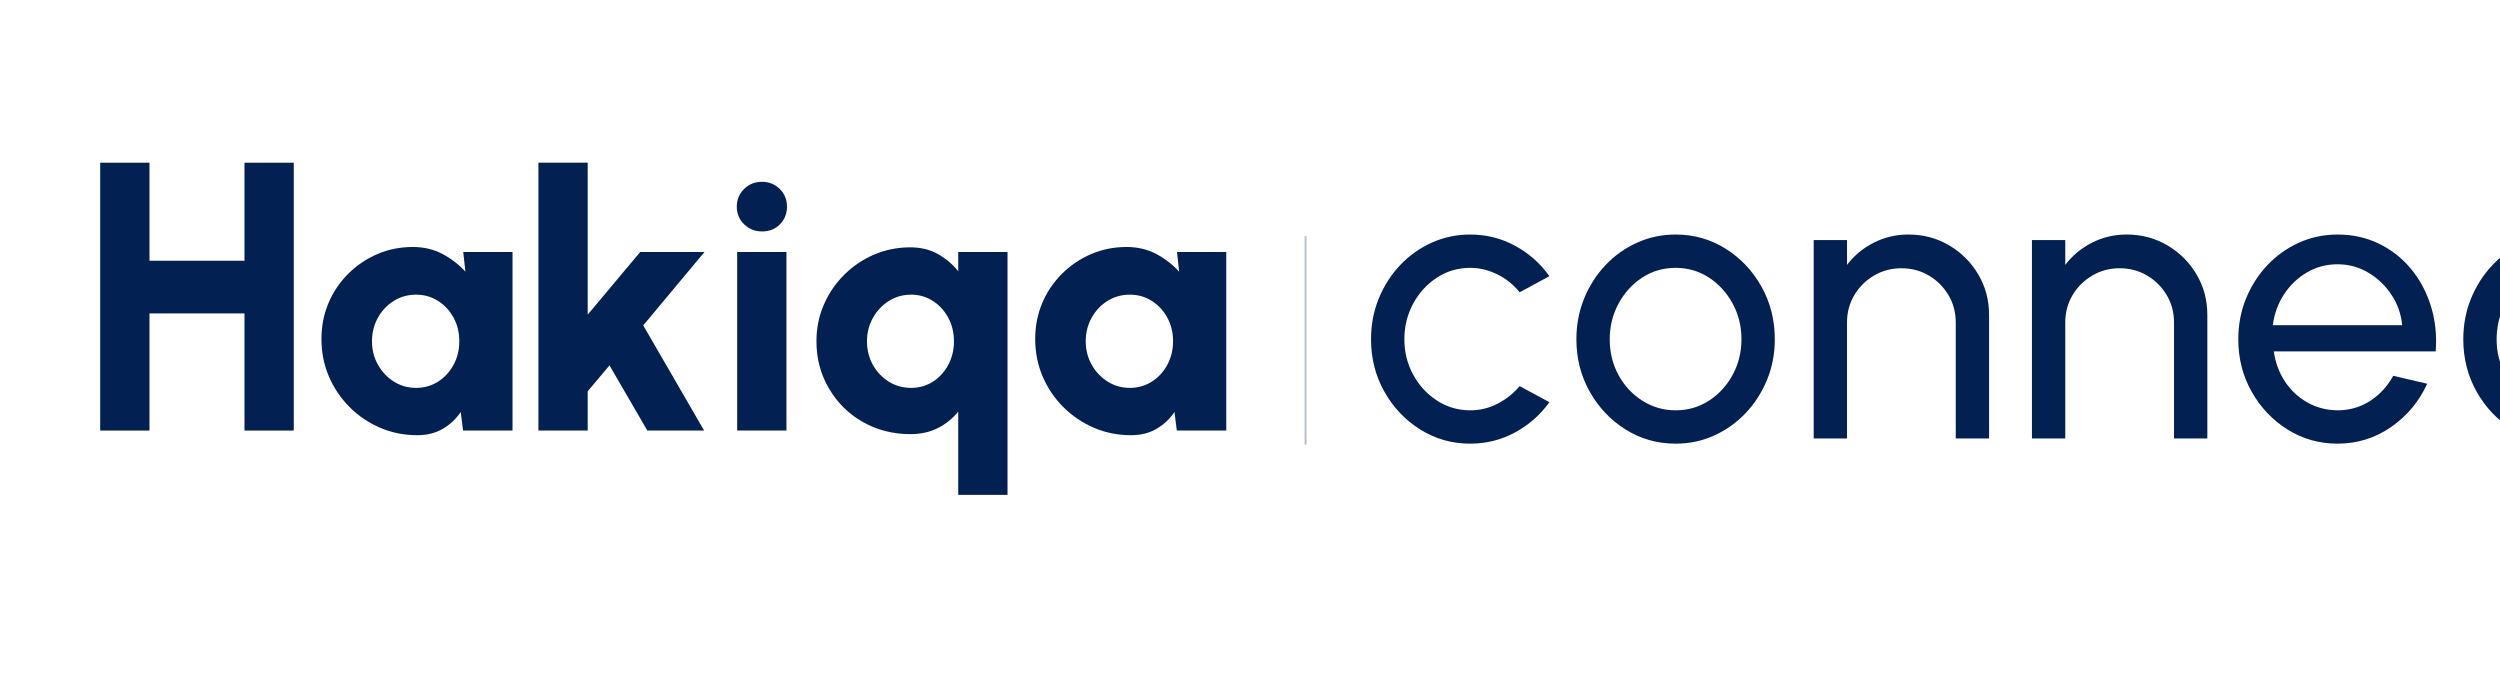
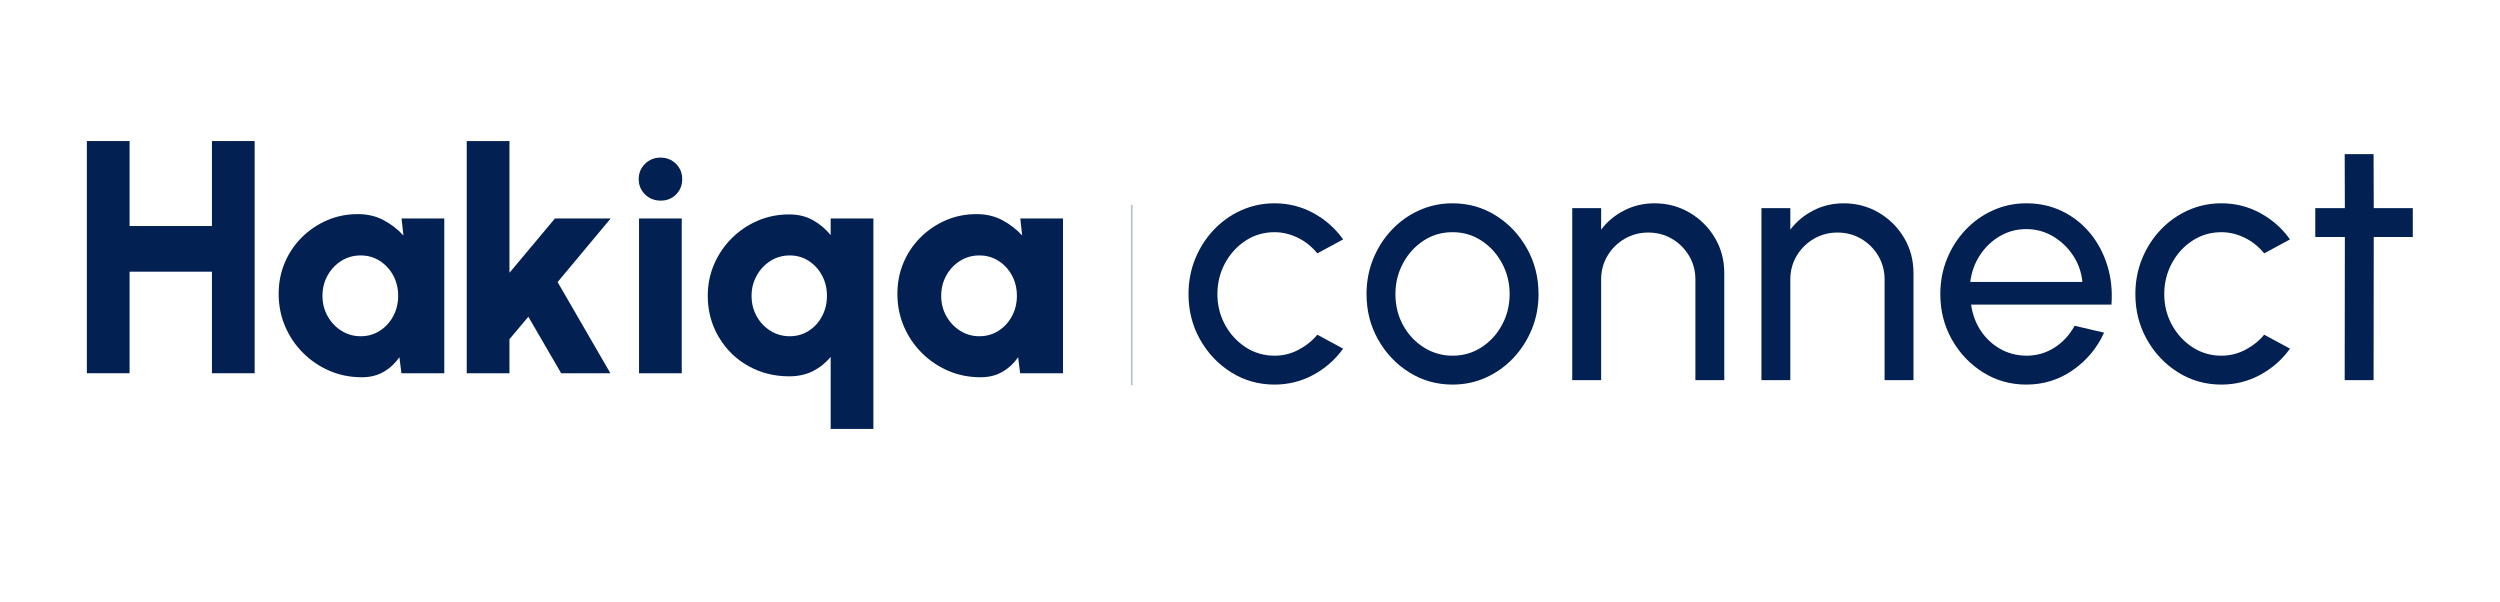
- <svg xmlns="http://www.w3.org/2000/svg" width="2520" height="700" viewBox="0 0 2520 700">
+ <svg xmlns="http://www.w3.org/2000/svg" width="2907" height="700" viewBox="0 0 2907 700">
  <g transform="translate(65 128) scale(0.18)">
    <g transform="translate(200 200)">
      <g transform="translate(-120 1500) scale(1 -1)">
        <path d="M928 1500H1204V0H928V656H396V0H120V1500H396V951H928Z" fill="#032053" transform="translate(0 0)" />
        <path d="M854 1000H1130V0H853L840 104Q801 46 740.0 10.0Q679 -26 597 -26Q485 -26 388.0 16.0Q291 58 217.0 132.0Q143 206 101.5 303.5Q60 401 60 513Q60 620 99.0 713.0Q138 806 209.0 877.0Q280 948 372.5 988.0Q465 1028 572 1028Q664 1028 737.5 989.0Q811 950 866 890ZM590 239Q658 239 713.0 274.0Q768 309 800.0 368.5Q832 428 832 500Q832 573 800.0 632.0Q768 691 713.0 726.0Q658 761 590 761Q521 761 465.0 726.0Q409 691 376.0 631.5Q343 572 343 500Q343 428 376.5 368.5Q410 309 466.0 274.0Q522 239 590 239Z" fill="#032053" transform="translate(1299.0 0)" />
        <path d="M1048 0H730L518 365L396 220V0H120V1500H396V649L690 1000H1050L707 589Z" fill="#032053" transform="translate(2454.0 0)" />
        <path d="M120 1000H396V0H120ZM260 1115Q200 1115 159.0 1155.0Q118 1195 118 1254Q118 1313 159.0 1353.0Q200 1393 259 1393Q318 1393 358.5 1353.0Q399 1313 399 1254Q399 1195 359.5 1155.0Q320 1115 260 1115Z" fill="#032053" transform="translate(3567.0 0)" />
        <path d="M586 -20Q441 -20 321.5 47.0Q202 114 131.0 234.0Q60 354 60 500Q60 609 101.0 704.0Q142 799 214.5 871.5Q287 944 382.0 985.0Q477 1026 586 1026Q673 1026 740.0 988.5Q807 951 854 892V1000H1130V-360H854V106Q807 48 740.0 14.0Q673 -20 586 -20ZM590 761Q521 761 465.0 725.5Q409 690 376.0 630.5Q343 571 343 500Q343 427 376.0 368.0Q409 309 465.0 274.0Q521 239 590 239Q658 239 712.5 274.0Q767 309 798.5 368.5Q830 428 830 500Q830 572 798.5 631.0Q767 690 712.5 725.5Q658 761 590 761Z" fill="#032053" transform="translate(4071.0 0)" />
        <path d="M854 1000H1130V0H853L840 104Q801 46 740.0 10.0Q679 -26 597 -26Q485 -26 388.0 16.0Q291 58 217.0 132.0Q143 206 101.5 303.5Q60 401 60 513Q60 620 99.0 713.0Q138 806 209.0 877.0Q280 948 372.5 988.0Q465 1028 572 1028Q664 1028 737.5 989.0Q811 950 866 890ZM590 239Q658 239 713.0 274.0Q768 309 800.0 368.5Q832 428 832 500Q832 573 800.0 632.0Q768 691 713.0 726.0Q658 761 590 761Q521 761 465.0 726.0Q409 691 376.0 631.5Q343 572 343 500Q343 428 376.5 368.5Q410 309 466.0 274.0Q522 239 590 239Z" fill="#032053" transform="translate(5296.0 0)" />
      </g>
    </g>
  </g>
  <rect x="1315" y="238" width="2" height="210" fill="#032053" opacity=".28" />
  <path d="M809 264 959 183Q891 88 786.5 31.0Q682 -26 560 -26Q422 -26 308.5 45.0Q195 116 127.5 235.5Q60 355 60 500Q60 610 99.0 705.5Q138 801 206.5 873.5Q275 946 366.0 987.0Q457 1028 560 1028Q682 1028 786.5 971.0Q891 914 959 818L809 737Q761 796 695.0 828.0Q629 860 560 860Q467 860 391.5 810.5Q316 761 272.0 679.0Q228 597 228 500Q228 403 272.5 321.5Q317 240 392.5 191.0Q468 142 560 142Q634 142 699.0 176.0Q764 210 809 264Z" fill="#032053" transform="translate(1370.000 442) scale(0.2 -0.2)" />
  <path d="M560 -26Q422 -26 308.5 45.0Q195 116 127.5 235.5Q60 355 60 500Q60 610 99.0 705.5Q138 801 206.5 873.5Q275 946 366.0 987.0Q457 1028 560 1028Q698 1028 811.5 957.0Q925 886 992.5 766.0Q1060 646 1060 500Q1060 391 1021.0 296.0Q982 201 913.5 128.5Q845 56 754.5 15.0Q664 -26 560 -26ZM560 142Q654 142 729.5 191.5Q805 241 848.5 322.5Q892 404 892 500Q892 598 847.5 680.0Q803 762 728.0 811.0Q653 860 560 860Q466 860 391.0 810.5Q316 761 272.0 679.0Q228 597 228 500Q228 400 273.0 318.5Q318 237 394.0 189.5Q470 142 560 142Z" fill="#032053" transform="translate(1577.000 442) scale(0.2 -0.2)" />
  <path d="M1004 622V0H836V585Q836 661 799.0 723.0Q762 785 700.0 821.5Q638 858 562 858Q487 858 424.5 821.5Q362 785 325.0 723.0Q288 661 288 585V0H120V1000H288V875Q341 945 422.0 986.5Q503 1028 598 1028Q710 1028 802.5 973.5Q895 919 949.5 827.0Q1004 735 1004 622Z" fill="#032053" transform="translate(1804.200 442) scale(0.2 -0.2)" />
  <path d="M1004 622V0H836V585Q836 661 799.0 723.0Q762 785 700.0 821.5Q638 858 562 858Q487 858 424.5 821.5Q362 785 325.0 723.0Q288 661 288 585V0H120V1000H288V875Q341 945 422.0 986.5Q503 1028 598 1028Q710 1028 802.5 973.5Q895 919 949.5 827.0Q1004 735 1004 622Z" fill="#032053" transform="translate(2024.200 442) scale(0.2 -0.2)" />
  <path d="M560 -26Q422 -26 308.5 45.0Q195 116 127.5 235.5Q60 355 60 500Q60 610 99.0 705.5Q138 801 206.5 873.5Q275 946 366.0 987.0Q457 1028 560 1028Q673 1028 767.5 982.5Q862 937 929.5 856.0Q997 775 1030.5 668.0Q1064 561 1055 439H239Q251 354 295.0 287.5Q339 221 407.5 182.0Q476 143 560 142Q650 142 723.0 188.5Q796 235 841 316L1012 276Q952 143 831.0 58.5Q710 -26 560 -26ZM234 571H886Q878 655 832.0 724.5Q786 794 715.0 836.0Q644 878 560 878Q476 878 406.0 837.0Q336 796 290.5 726.5Q245 657 234 571Z" fill="#032053" transform="translate(2244.200 442) scale(0.2 -0.2)" />
  <path d="M809 264 959 183Q891 88 786.5 31.0Q682 -26 560 -26Q422 -26 308.5 45.0Q195 116 127.5 235.5Q60 355 60 500Q60 610 99.0 705.5Q138 801 206.5 873.5Q275 946 366.0 987.0Q457 1028 560 1028Q682 1028 786.5 971.0Q891 914 959 818L809 737Q761 796 695.0 828.0Q629 860 560 860Q467 860 391.5 810.5Q316 761 272.0 679.0Q228 597 228 500Q228 403 272.5 321.5Q317 240 392.5 191.0Q468 142 560 142Q634 142 699.0 176.0Q764 210 809 264Z" fill="#032053" transform="translate(2471.000 442) scale(0.2 -0.2)" />
  <path d="M638 832H411L410 0H242L243 832H71V1000H243L242 1314H410L411 1000H638Z" fill="#032053" transform="translate(2678.000 442) scale(0.2 -0.2)" />
</svg>
